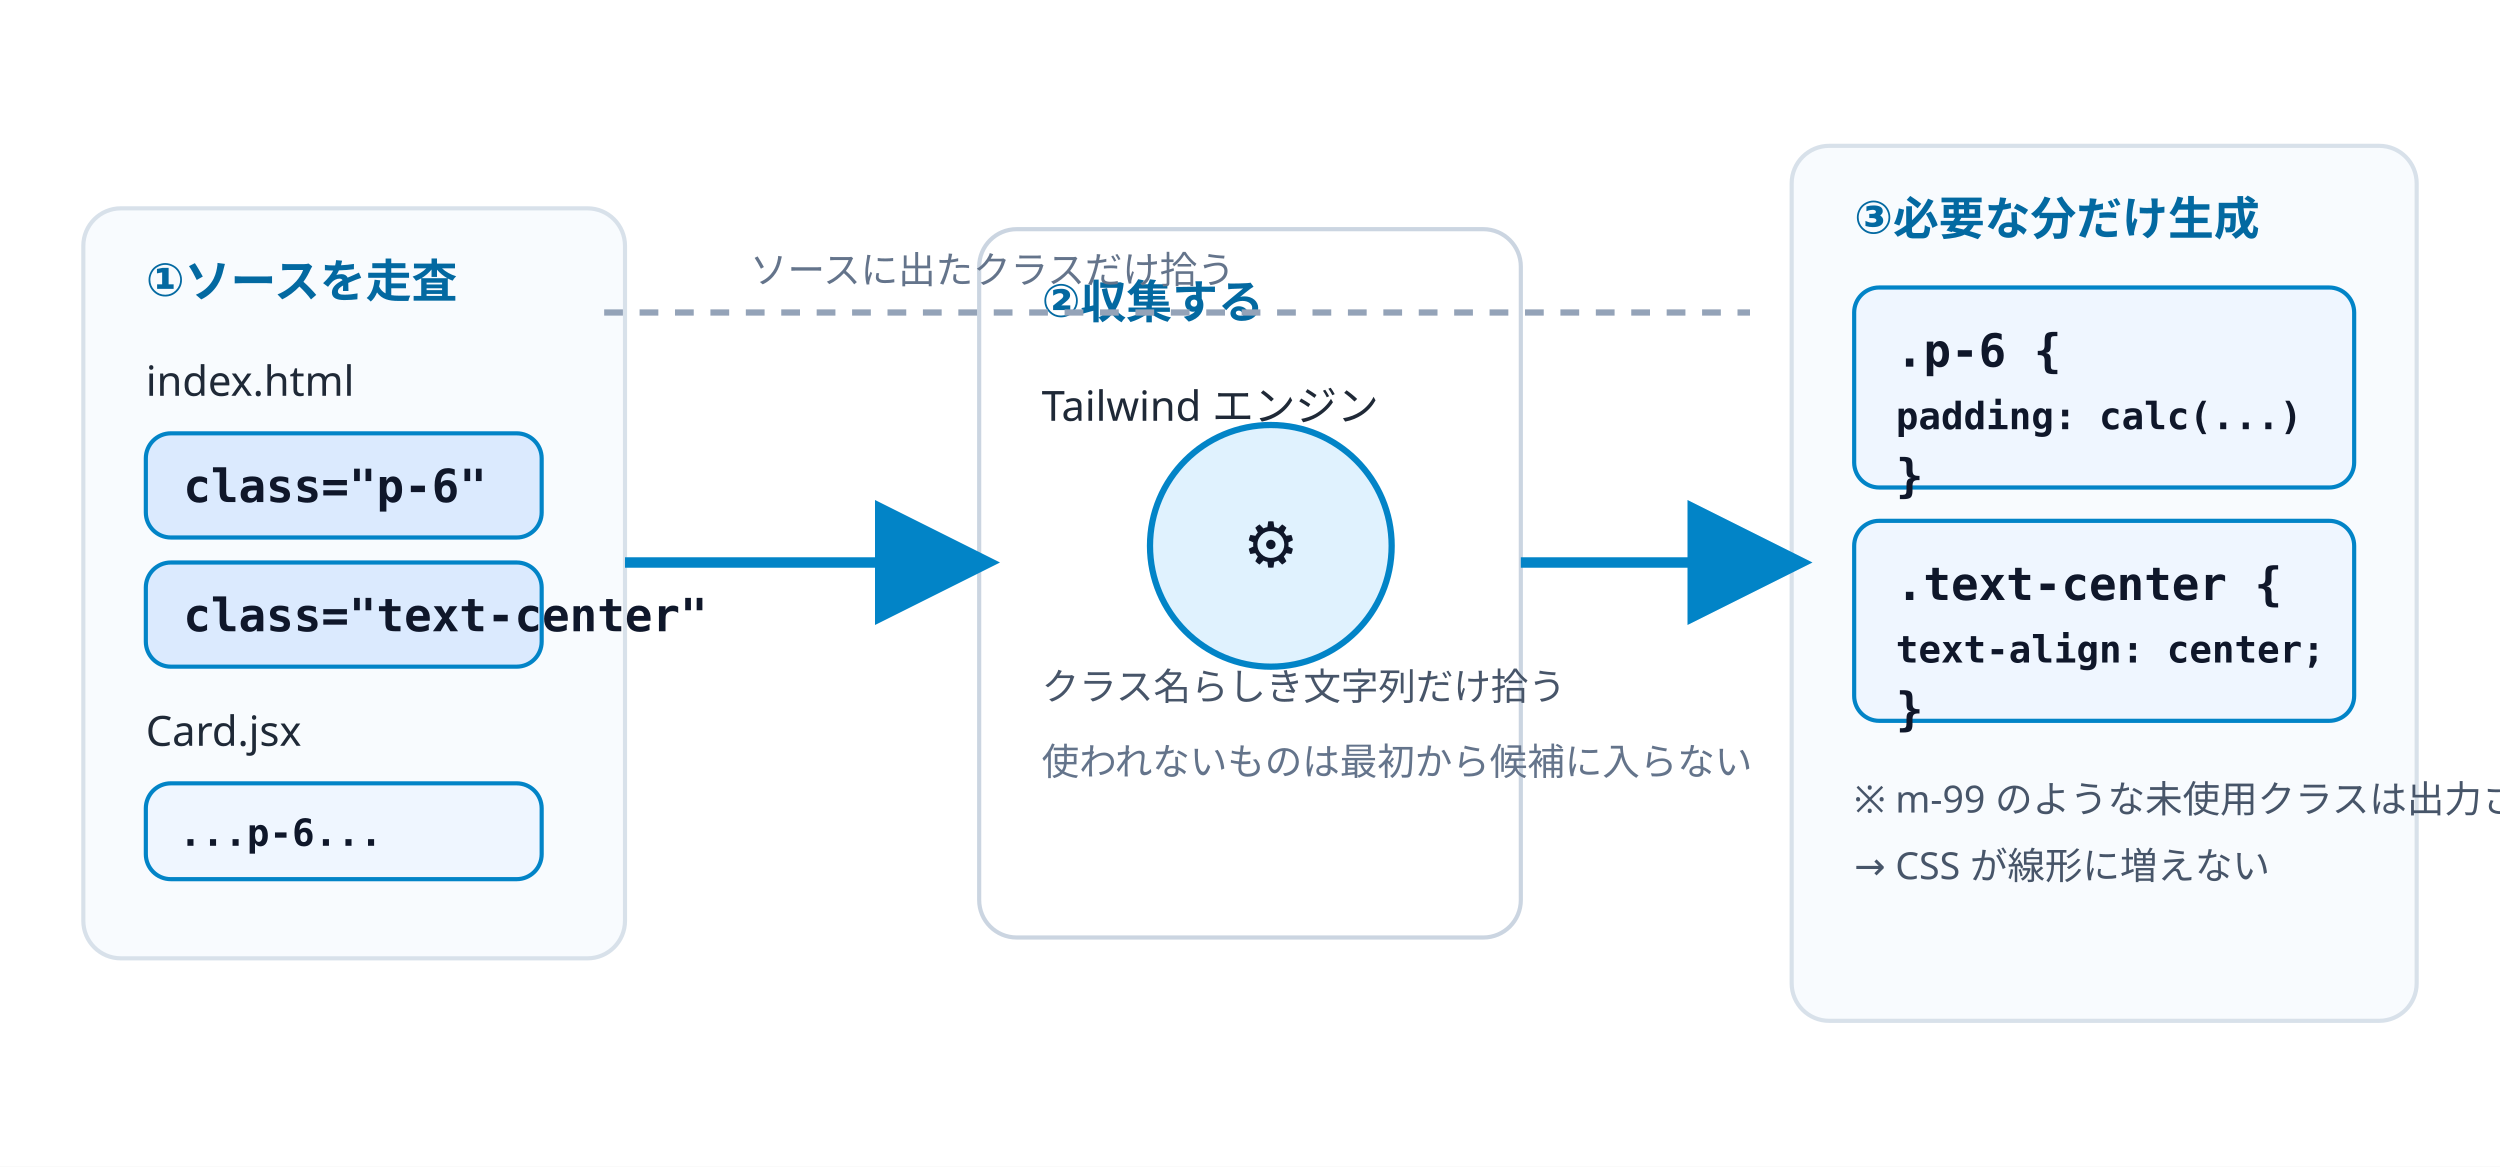
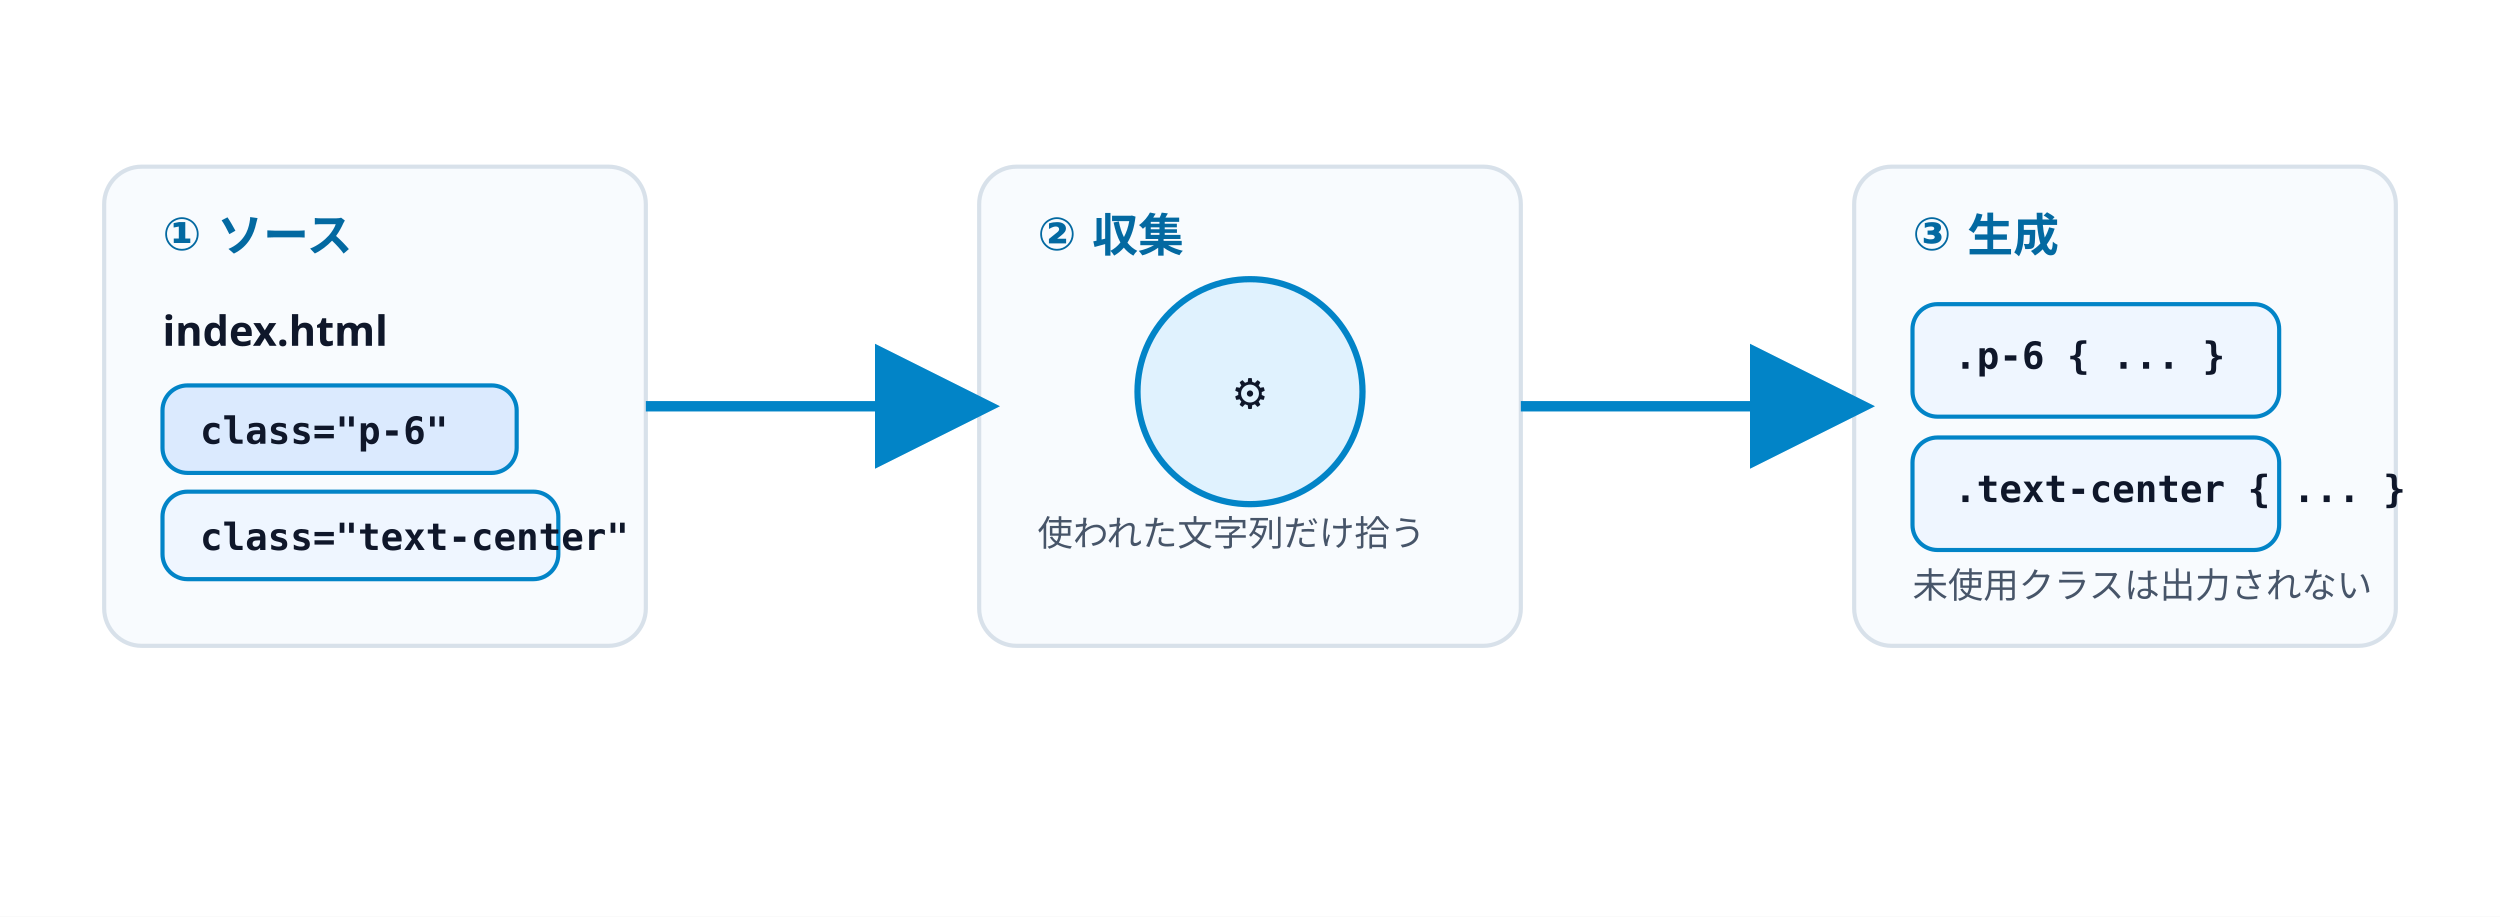
- <svg xmlns="http://www.w3.org/2000/svg" width="1200" height="560" viewBox="0 0 1200 560" role="img" aria-labelledby="title desc">
+ <svg xmlns="http://www.w3.org/2000/svg" width="1200" height="440" viewBox="0 0 1200 440" role="img" aria-labelledby="title desc">
  <defs>
    <style>
      .bg { fill: #ffffff; }
-       .panel { fill: #f8fbfe; stroke: #d8e1ea; stroke-width: 2; rx: 18; ry: 18; }
-       .panel2 { fill: #ffffff; stroke: #cbd5e1; stroke-width: 2; rx: 18; ry: 18; }
-       .title { font: 700 30px sans-serif; fill: #0f172a; }
+       .box { fill: #f8fbfe; stroke: #d8e1ea; stroke-width: 2; }
+       .chip { fill: #dbeafe; stroke: #0284c7; stroke-width: 2; }
+       .chip2 { fill: #eff6ff; stroke: #0284c7; stroke-width: 2; }
      .label { font: 700 22px sans-serif; fill: #0369a1; }
-       .text { font: 500 20px sans-serif; fill: #1f2937; }
-       .small { font: 500 18px sans-serif; fill: #475569; }
-       .code { font: 600 22px monospace; fill: #0f172a; }
-       .code2 { font: 600 18px monospace; fill: #0f172a; }
-       .muted { font: 500 18px sans-serif; fill: #64748b; }
-       .line { stroke: #0284c7; stroke-width: 5; fill: none; marker-end: url(#arrow); }
-       .dash { stroke: #94a3b8; stroke-width: 3; stroke-dasharray: 9 8; fill: none; }
-       .accent { fill: #dbeafe; stroke: #0284c7; stroke-width: 2; rx: 12; ry: 12; }
-       .accent2 { fill: #eff6ff; stroke: #0284c7; stroke-width: 2; rx: 12; ry: 12; }
+       .text { font: 600 20px sans-serif; fill: #0f172a; }
+       .note { font: 500 17px sans-serif; fill: #475569; }
+       .code { font: 600 18px monospace; fill: #0f172a; }
+       .arrow { stroke: #0284c7; stroke-width: 5; fill: none; marker-end: url(#arrowhead); }
    </style>
-     <marker id="arrow" markerWidth="12" markerHeight="12" refX="10" refY="6" orient="auto">
+     <marker id="arrowhead" markerWidth="12" markerHeight="12" refX="10" refY="6" orient="auto">
      <path d="M0,0 L12,6 L0,12 z" fill="#0284c7" />
    </marker>
  </defs>
-   <rect class="bg" width="1200" height="560" />
-   <rect class="panel" x="40" y="100" width="260" height="360" />
-   <text class="label" x="70" y="142">①ソースを走査</text>
-   <text class="text" x="70" y="190">index.html</text>
-   <rect class="accent" x="70" y="208" width="190" height="50" />
-   <text class="code" x="88" y="241">class="p-6"</text>
-   <rect class="accent" x="70" y="270" width="190" height="50" />
-   <text class="code" x="88" y="303">class="text-center"</text>
-   <text class="text" x="70" y="358">Card.jsx</text>
-   <rect class="accent2" x="70" y="376" width="190" height="46" />
-   <text class="code2" x="86" y="406">...p-6...</text>
-   <rect class="panel2" x="470" y="110" width="260" height="340" />
-   <text class="label" x="500" y="152">②収集する</text>
-   <text class="text" x="500" y="202">Tailwind エンジン</text>
-   <circle cx="610" cy="262" r="58" fill="#e0f2fe" stroke="#0284c7" stroke-width="3" />
-   <text class="title" x="610" y="272" text-anchor="middle">⚙</text>
-   <text class="small" x="500" y="336">クラス名らしき文字列だけ拾う</text>
-   <text class="muted" x="500" y="372">使われないものは最初から候補に入らない</text>
-   <rect class="panel" x="860" y="70" width="300" height="420" />
-   <text class="label" x="890" y="112">③必要な分だけ生成</text>
-   <rect class="accent2" x="890" y="138" width="240" height="96" />
-   <text class="code" x="910" y="176">.p-6 {</text>
-   <text class="code2" x="910" y="206">  padding: calc(...)</text>
-   <text class="code" x="910" y="236">}</text>
-   <rect class="accent2" x="890" y="250" width="240" height="96" />
-   <text class="code" x="910" y="288">.text-center {</text>
-   <text class="code2" x="910" y="318">  text-align: center;</text>
-   <text class="code" x="910" y="348">}</text>
-   <text class="small" x="890" y="390">※ m-99 のような未使用クラスは出力されない</text>
-   <text class="small" x="890" y="422">→ CSS が線形に増えない</text>
-   <path class="line" d="M300 270 C360 270, 390 270, 470 270" />
-   <path class="line" d="M730 270 C790 270, 820 270, 860 270" />
-   <path class="dash" d="M290 150 L840 150" />
-   <text class="muted" x="360" y="136">ソースに出たクラスだけ拾う</text>
+   <rect class="bg" width="1200" height="440" />
+   <rect class="box" x="50" y="80" width="260" height="230" rx="18" ry="18" />
+   <text class="label" x="78" y="120">① ソース</text>
+   <text class="text" x="78" y="166">index.html</text>
+   <rect class="chip" x="78" y="185" width="170" height="42" rx="12" ry="12" />
+   <text class="code" x="96" y="213">class="p-6"</text>
+   <rect class="chip2" x="78" y="236" width="190" height="42" rx="12" ry="12" />
+   <text class="code" x="96" y="264">class="text-center"</text>
+   <rect class="box" x="470" y="80" width="260" height="230" rx="18" ry="18" />
+   <text class="label" x="498" y="120">② 収集</text>
+   <circle cx="600" cy="188" r="54" fill="#e0f2fe" stroke="#0284c7" stroke-width="3" />
+   <text class="text" x="600" y="196" text-anchor="middle">⚙</text>
+   <text class="note" x="498" y="262">使われた文字列だけ拾う</text>
+   <rect class="box" x="890" y="80" width="260" height="230" rx="18" ry="18" />
+   <text class="label" x="918" y="120">③ 生成</text>
+   <rect class="chip2" x="918" y="146" width="176" height="54" rx="12" ry="12" />
+   <text class="code" x="938" y="177">.p-6 { ... }</text>
+   <rect class="chip2" x="918" y="210" width="176" height="54" rx="12" ry="12" />
+   <text class="code" x="938" y="241">.text-center { ... }</text>
+   <text class="note" x="918" y="287">未使用クラスは出力されない</text>
+   <path class="arrow" d="M310 195 C360 195, 395 195, 470 195" />
+   <path class="arrow" d="M730 195 C780 195, 815 195, 890 195" />
</svg>
